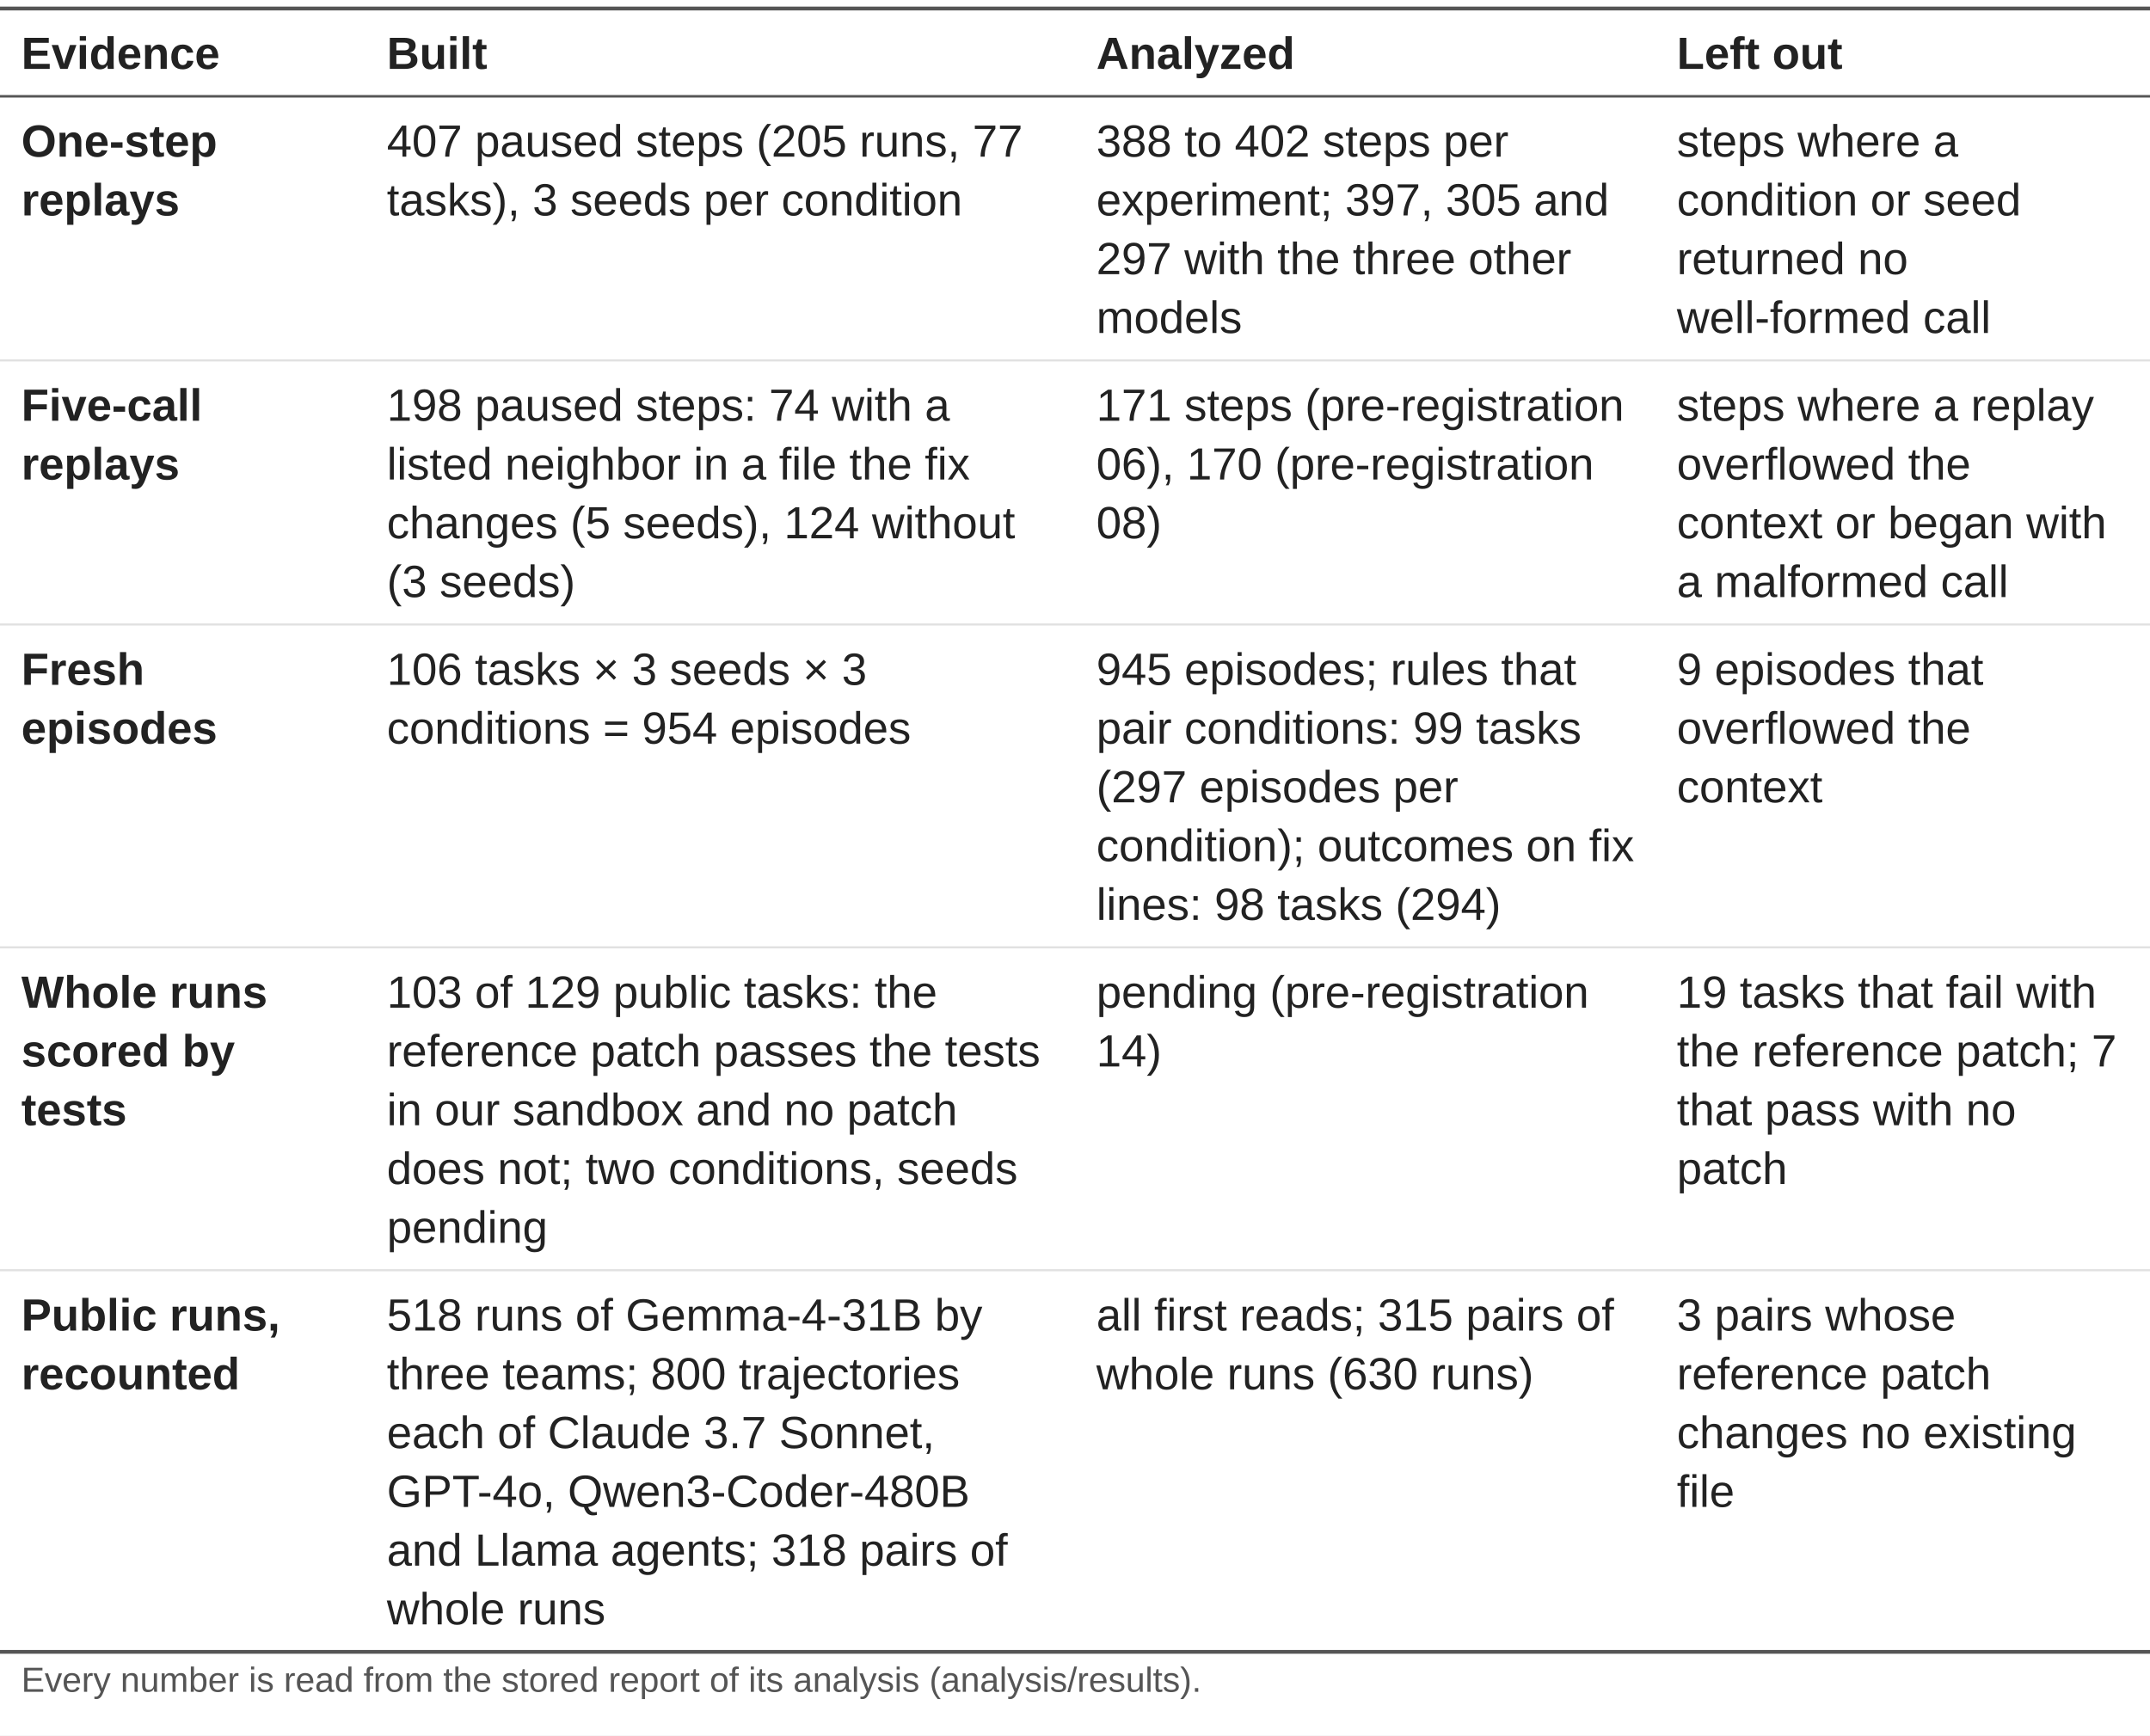
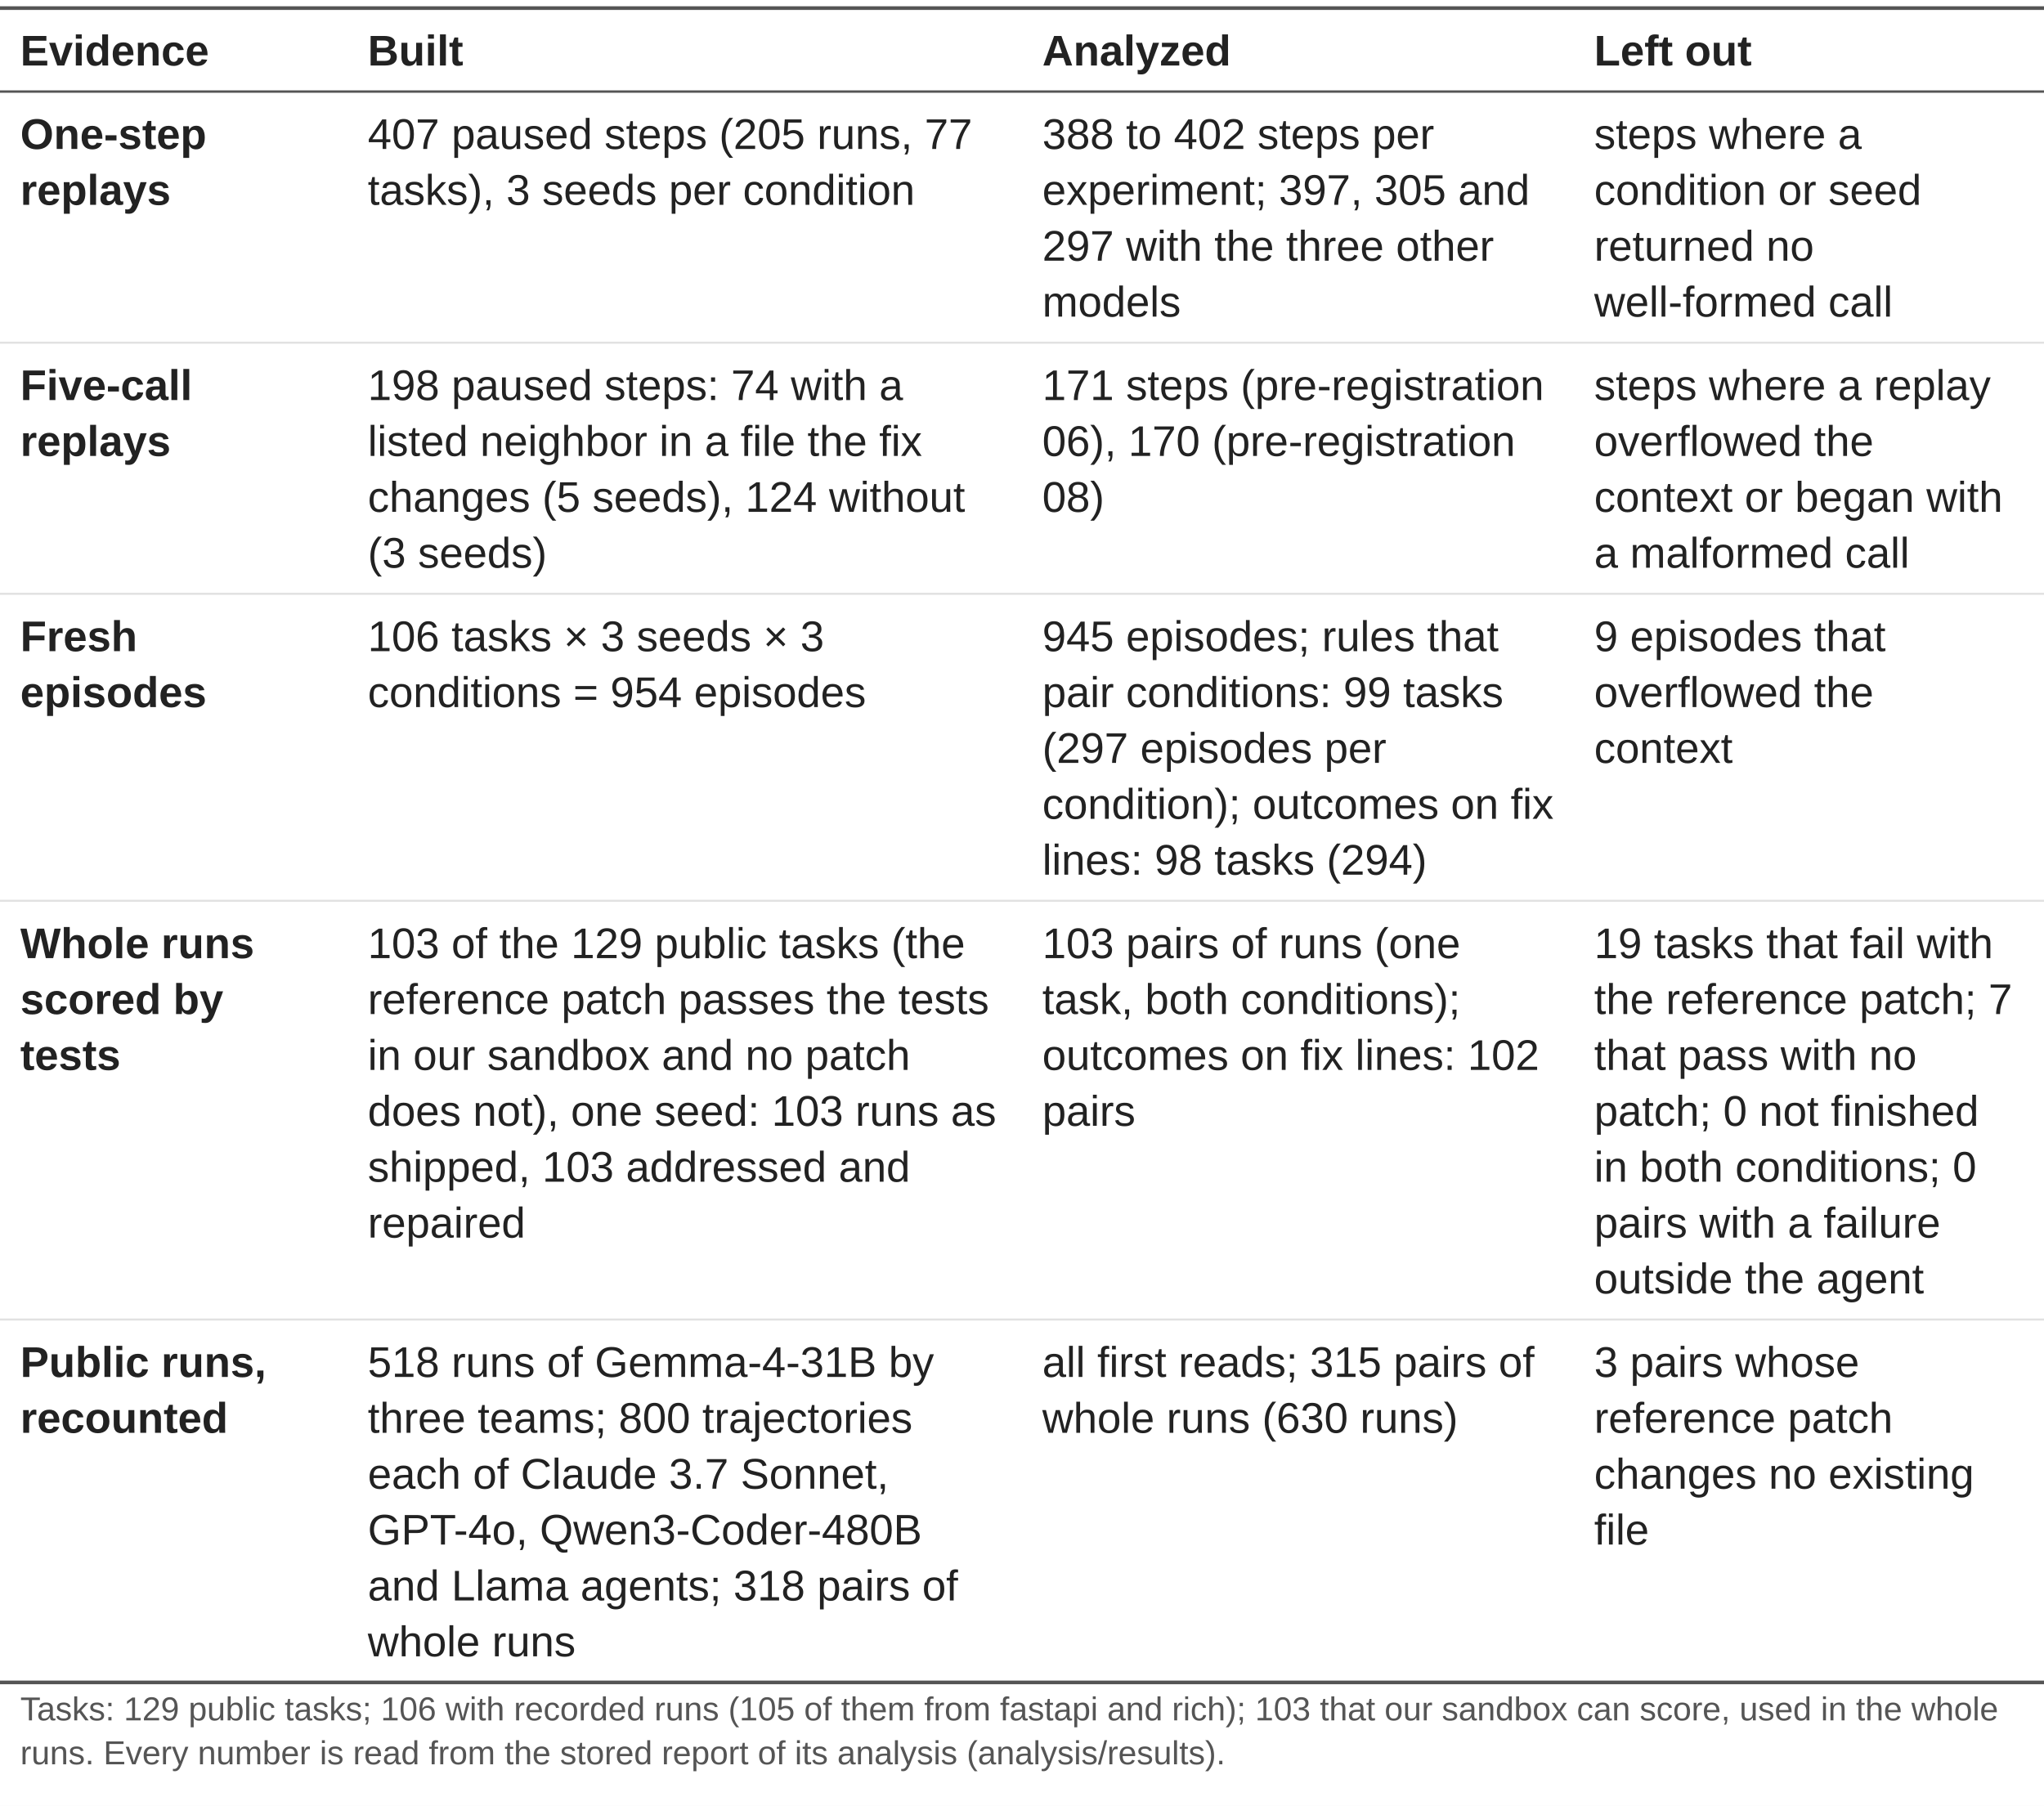
- <svg xmlns="http://www.w3.org/2000/svg" width="504pt" height="406.924pt" viewBox="0 0 504 406.924" version="1.1">
+ <svg xmlns="http://www.w3.org/2000/svg" width="504pt" height="445.308pt" viewBox="0 0 504 445.308" version="1.1">
  <defs>
    <style type="text/css">*{stroke-linejoin: round; stroke-linecap: butt}</style>
  </defs>
  <g id="figure_1">
    <g id="patch_1">
-       <path d="M 0 406.924  L 504 406.924  L 504 0  L 0 0  z " style="fill: #ffffff" />
+       <path d="M 0 445.308  L 504 445.308  L 504 0  L 0 0  z " style="fill: #ffffff" />
    </g>
    <g id="axes_1">
      <g id="line2d_1">
-         <path d="M 0 2  L 504 2  " clip-path="url(#p4edf247811)" style="fill: none; stroke: #555555; stroke-width: 0.9; stroke-linecap: square" />
+         <path d="M 0 2  L 504 2  " clip-path="url(#p9f877803d9)" style="fill: none; stroke: #555555; stroke-width: 0.9; stroke-linecap: square" />
      </g>
      <g id="line2d_2">
-         <path d="M 0 22.58  L 504 22.58  " clip-path="url(#p4edf247811)" style="fill: none; stroke: #555555; stroke-width: 0.6; stroke-linecap: square" />
+         <path d="M 0 22.58  L 504 22.58  " clip-path="url(#p9f877803d9)" style="fill: none; stroke: #555555; stroke-width: 0.6; stroke-linecap: square" />
      </g>
      <g id="line2d_3">
-         <path d="M 0 84.5  L 504 84.5  " clip-path="url(#p4edf247811)" style="fill: none; stroke: #e1e1e1; stroke-width: 0.5; stroke-linecap: square" />
+         <path d="M 0 84.5  L 504 84.5  " clip-path="url(#p9f877803d9)" style="fill: none; stroke: #e1e1e1; stroke-width: 0.5; stroke-linecap: square" />
      </g>
      <g id="line2d_4">
-         <path d="M 0 146.42  L 504 146.42  " clip-path="url(#p4edf247811)" style="fill: none; stroke: #e1e1e1; stroke-width: 0.5; stroke-linecap: square" />
+         <path d="M 0 146.42  L 504 146.42  " clip-path="url(#p9f877803d9)" style="fill: none; stroke: #e1e1e1; stroke-width: 0.5; stroke-linecap: square" />
      </g>
      <g id="line2d_5">
-         <path d="M 0 222.12  L 504 222.12  " clip-path="url(#p4edf247811)" style="fill: none; stroke: #e1e1e1; stroke-width: 0.5; stroke-linecap: square" />
+         <path d="M 0 222.12  L 504 222.12  " clip-path="url(#p9f877803d9)" style="fill: none; stroke: #e1e1e1; stroke-width: 0.5; stroke-linecap: square" />
      </g>
      <g id="line2d_6">
-         <path d="M 0 297.82  L 504 297.82  " clip-path="url(#p4edf247811)" style="fill: none; stroke: #e1e1e1; stroke-width: 0.5; stroke-linecap: square" />
+         <path d="M 0 325.38  L 504 325.38  " clip-path="url(#p9f877803d9)" style="fill: none; stroke: #e1e1e1; stroke-width: 0.5; stroke-linecap: square" />
      </g>
      <g id="line2d_7">
-         <path d="M 0 387.3  L 504 387.3  " clip-path="url(#p4edf247811)" style="fill: none; stroke: #e1e1e1; stroke-width: 0.5; stroke-linecap: square" />
+         <path d="M 0 414.86  L 504 414.86  " clip-path="url(#p9f877803d9)" style="fill: none; stroke: #e1e1e1; stroke-width: 0.5; stroke-linecap: square" />
      </g>
      <g id="line2d_8">
-         <path d="M 0 387.3  L 504 387.3  " clip-path="url(#p4edf247811)" style="fill: none; stroke: #555555; stroke-width: 0.9; stroke-linecap: square" />
+         <path d="M 0 414.86  L 504 414.86  " clip-path="url(#p9f877803d9)" style="fill: none; stroke: #555555; stroke-width: 0.9; stroke-linecap: square" />
      </g>
      <g id="text_1">
        <text style="font-weight: 700; font-size: 10.6px; font-family: 'Arial', 'Helvetica', 'DejaVu Sans', sans-serif; text-anchor: start; fill: #222222" x="5" y="16.148" transform="rotate(-0 5 16.1484)">Evidence</text>
      </g>
      <g id="text_2">
        <text style="font-weight: 700; font-size: 10.6px; font-family: 'Arial', 'Helvetica', 'DejaVu Sans', sans-serif; text-anchor: start; fill: #222222" x="90.68" y="16.148" transform="rotate(-0 90.68 16.1484)">Built</text>
      </g>
      <g id="text_3">
        <text style="font-weight: 700; font-size: 10.6px; font-family: 'Arial', 'Helvetica', 'DejaVu Sans', sans-serif; text-anchor: start; fill: #222222" x="257" y="16.148" transform="rotate(-0 257 16.1484)">Analyzed</text>
      </g>
      <g id="text_4">
        <text style="font-weight: 700; font-size: 10.6px; font-family: 'Arial', 'Helvetica', 'DejaVu Sans', sans-serif; text-anchor: start; fill: #222222" x="393.08" y="16.148" transform="rotate(-0 393.08 16.1484)">Left out</text>
      </g>
      <g id="text_5">
        <text style="font-weight: 700; font-size: 10.6px; font-family: 'Arial', 'Helvetica', 'DejaVu Sans', sans-serif; text-anchor: start; fill: #222222" x="5" y="36.728" transform="rotate(-0 5 36.7284)">One-step</text>
      </g>
      <g id="text_6">
        <text style="font-weight: 700; font-size: 10.6px; font-family: 'Arial', 'Helvetica', 'DejaVu Sans', sans-serif; text-anchor: start; fill: #222222" x="5" y="50.508" transform="rotate(-0 5 50.5084)">replays</text>
      </g>
      <g id="text_7">
        <text style="font-size: 10.6px; font-family: 'Arial', 'Helvetica', 'DejaVu Sans', sans-serif; text-anchor: start; fill: #222222" x="90.68" y="36.728" transform="rotate(-0 90.68 36.7284)">407 paused steps (205 runs, 77</text>
      </g>
      <g id="text_8">
        <text style="font-size: 10.6px; font-family: 'Arial', 'Helvetica', 'DejaVu Sans', sans-serif; text-anchor: start; fill: #222222" x="90.68" y="50.508" transform="rotate(-0 90.68 50.5084)">tasks), 3 seeds per condition</text>
      </g>
      <g id="text_9">
        <text style="font-size: 10.6px; font-family: 'Arial', 'Helvetica', 'DejaVu Sans', sans-serif; text-anchor: start; fill: #222222" x="257" y="36.728" transform="rotate(-0 257 36.7284)">388 to 402 steps per</text>
      </g>
      <g id="text_10">
        <text style="font-size: 10.6px; font-family: 'Arial', 'Helvetica', 'DejaVu Sans', sans-serif; text-anchor: start; fill: #222222" x="257" y="50.508" transform="rotate(-0 257 50.5084)">experiment; 397, 305 and</text>
      </g>
      <g id="text_11">
        <text style="font-size: 10.6px; font-family: 'Arial', 'Helvetica', 'DejaVu Sans', sans-serif; text-anchor: start; fill: #222222" x="257" y="64.288" transform="rotate(-0 257 64.2884)">297 with the three other</text>
      </g>
      <g id="text_12">
        <text style="font-size: 10.6px; font-family: 'Arial', 'Helvetica', 'DejaVu Sans', sans-serif; text-anchor: start; fill: #222222" x="257" y="78.068" transform="rotate(-0 257 78.0684)">models</text>
      </g>
      <g id="text_13">
        <text style="font-size: 10.6px; font-family: 'Arial', 'Helvetica', 'DejaVu Sans', sans-serif; text-anchor: start; fill: #222222" x="393.08" y="36.728" transform="rotate(-0 393.08 36.7284)">steps where a</text>
      </g>
      <g id="text_14">
        <text style="font-size: 10.6px; font-family: 'Arial', 'Helvetica', 'DejaVu Sans', sans-serif; text-anchor: start; fill: #222222" x="393.08" y="50.508" transform="rotate(-0 393.08 50.5084)">condition or seed</text>
      </g>
      <g id="text_15">
        <text style="font-size: 10.6px; font-family: 'Arial', 'Helvetica', 'DejaVu Sans', sans-serif; text-anchor: start; fill: #222222" x="393.08" y="64.288" transform="rotate(-0 393.08 64.2884)">returned no</text>
      </g>
      <g id="text_16">
        <text style="font-size: 10.6px; font-family: 'Arial', 'Helvetica', 'DejaVu Sans', sans-serif; text-anchor: start; fill: #222222" x="393.08" y="78.068" transform="rotate(-0 393.08 78.0684)">well-formed call</text>
      </g>
      <g id="text_17">
        <text style="font-weight: 700; font-size: 10.6px; font-family: 'Arial', 'Helvetica', 'DejaVu Sans', sans-serif; text-anchor: start; fill: #222222" x="5" y="98.648" transform="rotate(-0 5 98.6484)">Five-call</text>
      </g>
      <g id="text_18">
        <text style="font-weight: 700; font-size: 10.6px; font-family: 'Arial', 'Helvetica', 'DejaVu Sans', sans-serif; text-anchor: start; fill: #222222" x="5" y="112.428" transform="rotate(-0 5 112.4284)">replays</text>
      </g>
      <g id="text_19">
        <text style="font-size: 10.6px; font-family: 'Arial', 'Helvetica', 'DejaVu Sans', sans-serif; text-anchor: start; fill: #222222" x="90.68" y="98.648" transform="rotate(-0 90.68 98.6484)">198 paused steps: 74 with a</text>
      </g>
      <g id="text_20">
        <text style="font-size: 10.6px; font-family: 'Arial', 'Helvetica', 'DejaVu Sans', sans-serif; text-anchor: start; fill: #222222" x="90.68" y="112.428" transform="rotate(-0 90.68 112.4284)">listed neighbor in a file the fix</text>
      </g>
      <g id="text_21">
        <text style="font-size: 10.6px; font-family: 'Arial', 'Helvetica', 'DejaVu Sans', sans-serif; text-anchor: start; fill: #222222" x="90.68" y="126.208" transform="rotate(-0 90.68 126.2084)">changes (5 seeds), 124 without</text>
      </g>
      <g id="text_22">
        <text style="font-size: 10.6px; font-family: 'Arial', 'Helvetica', 'DejaVu Sans', sans-serif; text-anchor: start; fill: #222222" x="90.68" y="139.988" transform="rotate(-0 90.68 139.9884)">(3 seeds)</text>
      </g>
      <g id="text_23">
        <text style="font-size: 10.6px; font-family: 'Arial', 'Helvetica', 'DejaVu Sans', sans-serif; text-anchor: start; fill: #222222" x="257" y="98.648" transform="rotate(-0 257 98.6484)">171 steps (pre-registration</text>
      </g>
      <g id="text_24">
        <text style="font-size: 10.6px; font-family: 'Arial', 'Helvetica', 'DejaVu Sans', sans-serif; text-anchor: start; fill: #222222" x="257" y="112.428" transform="rotate(-0 257 112.4284)">06), 170 (pre-registration</text>
      </g>
      <g id="text_25">
        <text style="font-size: 10.6px; font-family: 'Arial', 'Helvetica', 'DejaVu Sans', sans-serif; text-anchor: start; fill: #222222" x="257" y="126.208" transform="rotate(-0 257 126.2084)">08)</text>
      </g>
      <g id="text_26">
        <text style="font-size: 10.6px; font-family: 'Arial', 'Helvetica', 'DejaVu Sans', sans-serif; text-anchor: start; fill: #222222" x="393.08" y="98.648" transform="rotate(-0 393.08 98.6484)">steps where a replay</text>
      </g>
      <g id="text_27">
        <text style="font-size: 10.6px; font-family: 'Arial', 'Helvetica', 'DejaVu Sans', sans-serif; text-anchor: start; fill: #222222" x="393.08" y="112.428" transform="rotate(-0 393.08 112.4284)">overflowed the</text>
      </g>
      <g id="text_28">
        <text style="font-size: 10.6px; font-family: 'Arial', 'Helvetica', 'DejaVu Sans', sans-serif; text-anchor: start; fill: #222222" x="393.08" y="126.208" transform="rotate(-0 393.08 126.2084)">context or began with</text>
      </g>
      <g id="text_29">
        <text style="font-size: 10.6px; font-family: 'Arial', 'Helvetica', 'DejaVu Sans', sans-serif; text-anchor: start; fill: #222222" x="393.08" y="139.988" transform="rotate(-0 393.08 139.9884)">a malformed call</text>
      </g>
      <g id="text_30">
        <text style="font-weight: 700; font-size: 10.6px; font-family: 'Arial', 'Helvetica', 'DejaVu Sans', sans-serif; text-anchor: start; fill: #222222" x="5" y="160.568" transform="rotate(-0 5 160.5684)">Fresh</text>
      </g>
      <g id="text_31">
        <text style="font-weight: 700; font-size: 10.6px; font-family: 'Arial', 'Helvetica', 'DejaVu Sans', sans-serif; text-anchor: start; fill: #222222" x="5" y="174.348" transform="rotate(-0 5 174.3484)">episodes</text>
      </g>
      <g id="text_32">
        <text style="font-size: 10.6px; font-family: 'Arial', 'Helvetica', 'DejaVu Sans', sans-serif; text-anchor: start; fill: #222222" x="90.68" y="160.568" transform="rotate(-0 90.68 160.5684)">106 tasks × 3 seeds × 3</text>
      </g>
      <g id="text_33">
        <text style="font-size: 10.6px; font-family: 'Arial', 'Helvetica', 'DejaVu Sans', sans-serif; text-anchor: start; fill: #222222" x="90.68" y="174.348" transform="rotate(-0 90.68 174.3484)">conditions = 954 episodes</text>
      </g>
      <g id="text_34">
        <text style="font-size: 10.6px; font-family: 'Arial', 'Helvetica', 'DejaVu Sans', sans-serif; text-anchor: start; fill: #222222" x="257" y="160.568" transform="rotate(-0 257 160.5684)">945 episodes; rules that</text>
      </g>
      <g id="text_35">
        <text style="font-size: 10.6px; font-family: 'Arial', 'Helvetica', 'DejaVu Sans', sans-serif; text-anchor: start; fill: #222222" x="257" y="174.348" transform="rotate(-0 257 174.3484)">pair conditions: 99 tasks</text>
      </g>
      <g id="text_36">
        <text style="font-size: 10.6px; font-family: 'Arial', 'Helvetica', 'DejaVu Sans', sans-serif; text-anchor: start; fill: #222222" x="257" y="188.128" transform="rotate(-0 257 188.1284)">(297 episodes per</text>
      </g>
      <g id="text_37">
        <text style="font-size: 10.6px; font-family: 'Arial', 'Helvetica', 'DejaVu Sans', sans-serif; text-anchor: start; fill: #222222" x="257" y="201.908" transform="rotate(-0 257 201.9084)">condition); outcomes on fix</text>
      </g>
      <g id="text_38">
        <text style="font-size: 10.6px; font-family: 'Arial', 'Helvetica', 'DejaVu Sans', sans-serif; text-anchor: start; fill: #222222" x="257" y="215.688" transform="rotate(-0 257 215.6884)">lines: 98 tasks (294)</text>
      </g>
      <g id="text_39">
        <text style="font-size: 10.6px; font-family: 'Arial', 'Helvetica', 'DejaVu Sans', sans-serif; text-anchor: start; fill: #222222" x="393.08" y="160.568" transform="rotate(-0 393.08 160.5684)">9 episodes that</text>
      </g>
      <g id="text_40">
        <text style="font-size: 10.6px; font-family: 'Arial', 'Helvetica', 'DejaVu Sans', sans-serif; text-anchor: start; fill: #222222" x="393.08" y="174.348" transform="rotate(-0 393.08 174.3484)">overflowed the</text>
      </g>
      <g id="text_41">
        <text style="font-size: 10.6px; font-family: 'Arial', 'Helvetica', 'DejaVu Sans', sans-serif; text-anchor: start; fill: #222222" x="393.08" y="188.128" transform="rotate(-0 393.08 188.1284)">context</text>
      </g>
      <g id="text_42">
        <text style="font-weight: 700; font-size: 10.6px; font-family: 'Arial', 'Helvetica', 'DejaVu Sans', sans-serif; text-anchor: start; fill: #222222" x="5" y="236.268" transform="rotate(-0 5 236.2684)">Whole runs</text>
      </g>
      <g id="text_43">
        <text style="font-weight: 700; font-size: 10.6px; font-family: 'Arial', 'Helvetica', 'DejaVu Sans', sans-serif; text-anchor: start; fill: #222222" x="5" y="250.048" transform="rotate(-0 5 250.0484)">scored by</text>
      </g>
      <g id="text_44">
        <text style="font-weight: 700; font-size: 10.6px; font-family: 'Arial', 'Helvetica', 'DejaVu Sans', sans-serif; text-anchor: start; fill: #222222" x="5" y="263.828" transform="rotate(-0 5 263.8284)">tests</text>
      </g>
      <g id="text_45">
-         <text style="font-size: 10.6px; font-family: 'Arial', 'Helvetica', 'DejaVu Sans', sans-serif; text-anchor: start; fill: #222222" x="90.68" y="236.268" transform="rotate(-0 90.68 236.2684)">103 of 129 public tasks: the</text>
+         <text style="font-size: 10.6px; font-family: 'Arial', 'Helvetica', 'DejaVu Sans', sans-serif; text-anchor: start; fill: #222222" x="90.68" y="236.268" transform="rotate(-0 90.68 236.2684)">103 of the 129 public tasks (the</text>
      </g>
      <g id="text_46">
        <text style="font-size: 10.6px; font-family: 'Arial', 'Helvetica', 'DejaVu Sans', sans-serif; text-anchor: start; fill: #222222" x="90.68" y="250.048" transform="rotate(-0 90.68 250.0484)">reference patch passes the tests</text>
      </g>
      <g id="text_47">
        <text style="font-size: 10.6px; font-family: 'Arial', 'Helvetica', 'DejaVu Sans', sans-serif; text-anchor: start; fill: #222222" x="90.68" y="263.828" transform="rotate(-0 90.68 263.8284)">in our sandbox and no patch</text>
      </g>
      <g id="text_48">
-         <text style="font-size: 10.6px; font-family: 'Arial', 'Helvetica', 'DejaVu Sans', sans-serif; text-anchor: start; fill: #222222" x="90.68" y="277.608" transform="rotate(-0 90.68 277.6084)">does not; two conditions, seeds</text>
+         <text style="font-size: 10.6px; font-family: 'Arial', 'Helvetica', 'DejaVu Sans', sans-serif; text-anchor: start; fill: #222222" x="90.68" y="277.608" transform="rotate(-0 90.68 277.6084)">does not), one seed: 103 runs as</text>
      </g>
      <g id="text_49">
-         <text style="font-size: 10.6px; font-family: 'Arial', 'Helvetica', 'DejaVu Sans', sans-serif; text-anchor: start; fill: #222222" x="90.68" y="291.388" transform="rotate(-0 90.68 291.3884)">pending</text>
+         <text style="font-size: 10.6px; font-family: 'Arial', 'Helvetica', 'DejaVu Sans', sans-serif; text-anchor: start; fill: #222222" x="90.68" y="291.388" transform="rotate(-0 90.68 291.3884)">shipped, 103 addressed and</text>
      </g>
      <g id="text_50">
-         <text style="font-size: 10.6px; font-family: 'Arial', 'Helvetica', 'DejaVu Sans', sans-serif; text-anchor: start; fill: #222222" x="257" y="236.268" transform="rotate(-0 257 236.2684)">pending (pre-registration</text>
+         <text style="font-size: 10.6px; font-family: 'Arial', 'Helvetica', 'DejaVu Sans', sans-serif; text-anchor: start; fill: #222222" x="90.68" y="305.168" transform="rotate(-0 90.68 305.1684)">repaired</text>
      </g>
      <g id="text_51">
-         <text style="font-size: 10.6px; font-family: 'Arial', 'Helvetica', 'DejaVu Sans', sans-serif; text-anchor: start; fill: #222222" x="257" y="250.048" transform="rotate(-0 257 250.0484)">14)</text>
+         <text style="font-size: 10.6px; font-family: 'Arial', 'Helvetica', 'DejaVu Sans', sans-serif; text-anchor: start; fill: #222222" x="257" y="236.268" transform="rotate(-0 257 236.2684)">103 pairs of runs (one</text>
      </g>
      <g id="text_52">
+         <text style="font-size: 10.6px; font-family: 'Arial', 'Helvetica', 'DejaVu Sans', sans-serif; text-anchor: start; fill: #222222" x="257" y="250.048" transform="rotate(-0 257 250.0484)">task, both conditions);</text>
+       </g>
+       <g id="text_53">
+         <text style="font-size: 10.6px; font-family: 'Arial', 'Helvetica', 'DejaVu Sans', sans-serif; text-anchor: start; fill: #222222" x="257" y="263.828" transform="rotate(-0 257 263.8284)">outcomes on fix lines: 102</text>
+       </g>
+       <g id="text_54">
+         <text style="font-size: 10.6px; font-family: 'Arial', 'Helvetica', 'DejaVu Sans', sans-serif; text-anchor: start; fill: #222222" x="257" y="277.608" transform="rotate(-0 257 277.6084)">pairs</text>
+       </g>
+       <g id="text_55">
        <text style="font-size: 10.6px; font-family: 'Arial', 'Helvetica', 'DejaVu Sans', sans-serif; text-anchor: start; fill: #222222" x="393.08" y="236.268" transform="rotate(-0 393.08 236.2684)">19 tasks that fail with</text>
      </g>
-       <g id="text_53">
+       <g id="text_56">
        <text style="font-size: 10.6px; font-family: 'Arial', 'Helvetica', 'DejaVu Sans', sans-serif; text-anchor: start; fill: #222222" x="393.08" y="250.048" transform="rotate(-0 393.08 250.0484)">the reference patch; 7</text>
      </g>
-       <g id="text_54">
+       <g id="text_57">
        <text style="font-size: 10.6px; font-family: 'Arial', 'Helvetica', 'DejaVu Sans', sans-serif; text-anchor: start; fill: #222222" x="393.08" y="263.828" transform="rotate(-0 393.08 263.8284)">that pass with no</text>
      </g>
-       <g id="text_55">
-         <text style="font-size: 10.6px; font-family: 'Arial', 'Helvetica', 'DejaVu Sans', sans-serif; text-anchor: start; fill: #222222" x="393.08" y="277.608" transform="rotate(-0 393.08 277.6084)">patch</text>
-       </g>
-       <g id="text_56">
-         <text style="font-weight: 700; font-size: 10.6px; font-family: 'Arial', 'Helvetica', 'DejaVu Sans', sans-serif; text-anchor: start; fill: #222222" x="5" y="311.968" transform="rotate(-0 5 311.9684)">Public runs,</text>
-       </g>
-       <g id="text_57">
-         <text style="font-weight: 700; font-size: 10.6px; font-family: 'Arial', 'Helvetica', 'DejaVu Sans', sans-serif; text-anchor: start; fill: #222222" x="5" y="325.748" transform="rotate(-0 5 325.7484)">recounted</text>
-       </g>
      <g id="text_58">
-         <text style="font-size: 10.6px; font-family: 'Arial', 'Helvetica', 'DejaVu Sans', sans-serif; text-anchor: start; fill: #222222" x="90.68" y="311.968" transform="rotate(-0 90.68 311.9684)">518 runs of Gemma-4-31B by</text>
+         <text style="font-size: 10.6px; font-family: 'Arial', 'Helvetica', 'DejaVu Sans', sans-serif; text-anchor: start; fill: #222222" x="393.08" y="277.608" transform="rotate(-0 393.08 277.6084)">patch; 0 not finished</text>
      </g>
      <g id="text_59">
-         <text style="font-size: 10.6px; font-family: 'Arial', 'Helvetica', 'DejaVu Sans', sans-serif; text-anchor: start; fill: #222222" x="90.68" y="325.748" transform="rotate(-0 90.68 325.7484)">three teams; 800 trajectories</text>
+         <text style="font-size: 10.6px; font-family: 'Arial', 'Helvetica', 'DejaVu Sans', sans-serif; text-anchor: start; fill: #222222" x="393.08" y="291.388" transform="rotate(-0 393.08 291.3884)">in both conditions; 0</text>
      </g>
      <g id="text_60">
-         <text style="font-size: 10.6px; font-family: 'Arial', 'Helvetica', 'DejaVu Sans', sans-serif; text-anchor: start; fill: #222222" x="90.68" y="339.528" transform="rotate(-0 90.68 339.5284)">each of Claude 3.7 Sonnet,</text>
+         <text style="font-size: 10.6px; font-family: 'Arial', 'Helvetica', 'DejaVu Sans', sans-serif; text-anchor: start; fill: #222222" x="393.08" y="305.168" transform="rotate(-0 393.08 305.1684)">pairs with a failure</text>
      </g>
      <g id="text_61">
-         <text style="font-size: 10.6px; font-family: 'Arial', 'Helvetica', 'DejaVu Sans', sans-serif; text-anchor: start; fill: #222222" x="90.68" y="353.308" transform="rotate(-0 90.68 353.3084)">GPT-4o, Qwen3-Coder-480B</text>
+         <text style="font-size: 10.6px; font-family: 'Arial', 'Helvetica', 'DejaVu Sans', sans-serif; text-anchor: start; fill: #222222" x="393.08" y="318.948" transform="rotate(-0 393.08 318.9484)">outside the agent</text>
      </g>
      <g id="text_62">
-         <text style="font-size: 10.6px; font-family: 'Arial', 'Helvetica', 'DejaVu Sans', sans-serif; text-anchor: start; fill: #222222" x="90.68" y="367.088" transform="rotate(-0 90.68 367.0884)">and Llama agents; 318 pairs of</text>
+         <text style="font-weight: 700; font-size: 10.6px; font-family: 'Arial', 'Helvetica', 'DejaVu Sans', sans-serif; text-anchor: start; fill: #222222" x="5" y="339.528" transform="rotate(-0 5 339.5284)">Public runs,</text>
      </g>
      <g id="text_63">
-         <text style="font-size: 10.6px; font-family: 'Arial', 'Helvetica', 'DejaVu Sans', sans-serif; text-anchor: start; fill: #222222" x="90.68" y="380.868" transform="rotate(-0 90.68 380.8684)">whole runs</text>
+         <text style="font-weight: 700; font-size: 10.6px; font-family: 'Arial', 'Helvetica', 'DejaVu Sans', sans-serif; text-anchor: start; fill: #222222" x="5" y="353.308" transform="rotate(-0 5 353.3084)">recounted</text>
      </g>
      <g id="text_64">
-         <text style="font-size: 10.6px; font-family: 'Arial', 'Helvetica', 'DejaVu Sans', sans-serif; text-anchor: start; fill: #222222" x="257" y="311.968" transform="rotate(-0 257 311.9684)">all first reads; 315 pairs of</text>
+         <text style="font-size: 10.6px; font-family: 'Arial', 'Helvetica', 'DejaVu Sans', sans-serif; text-anchor: start; fill: #222222" x="90.68" y="339.528" transform="rotate(-0 90.68 339.5284)">518 runs of Gemma-4-31B by</text>
      </g>
      <g id="text_65">
-         <text style="font-size: 10.6px; font-family: 'Arial', 'Helvetica', 'DejaVu Sans', sans-serif; text-anchor: start; fill: #222222" x="257" y="325.748" transform="rotate(-0 257 325.7484)">whole runs (630 runs)</text>
+         <text style="font-size: 10.6px; font-family: 'Arial', 'Helvetica', 'DejaVu Sans', sans-serif; text-anchor: start; fill: #222222" x="90.68" y="353.308" transform="rotate(-0 90.68 353.3084)">three teams; 800 trajectories</text>
      </g>
      <g id="text_66">
-         <text style="font-size: 10.6px; font-family: 'Arial', 'Helvetica', 'DejaVu Sans', sans-serif; text-anchor: start; fill: #222222" x="393.08" y="311.968" transform="rotate(-0 393.08 311.9684)">3 pairs whose</text>
+         <text style="font-size: 10.6px; font-family: 'Arial', 'Helvetica', 'DejaVu Sans', sans-serif; text-anchor: start; fill: #222222" x="90.68" y="367.088" transform="rotate(-0 90.68 367.0884)">each of Claude 3.7 Sonnet,</text>
      </g>
      <g id="text_67">
-         <text style="font-size: 10.6px; font-family: 'Arial', 'Helvetica', 'DejaVu Sans', sans-serif; text-anchor: start; fill: #222222" x="393.08" y="325.748" transform="rotate(-0 393.08 325.7484)">reference patch</text>
+         <text style="font-size: 10.6px; font-family: 'Arial', 'Helvetica', 'DejaVu Sans', sans-serif; text-anchor: start; fill: #222222" x="90.68" y="380.868" transform="rotate(-0 90.68 380.8684)">GPT-4o, Qwen3-Coder-480B</text>
      </g>
      <g id="text_68">
-         <text style="font-size: 10.6px; font-family: 'Arial', 'Helvetica', 'DejaVu Sans', sans-serif; text-anchor: start; fill: #222222" x="393.08" y="339.528" transform="rotate(-0 393.08 339.5284)">changes no existing</text>
+         <text style="font-size: 10.6px; font-family: 'Arial', 'Helvetica', 'DejaVu Sans', sans-serif; text-anchor: start; fill: #222222" x="90.68" y="394.648" transform="rotate(-0 90.68 394.6484)">and Llama agents; 318 pairs of</text>
      </g>
      <g id="text_69">
-         <text style="font-size: 10.6px; font-family: 'Arial', 'Helvetica', 'DejaVu Sans', sans-serif; text-anchor: start; fill: #222222" x="393.08" y="353.308" transform="rotate(-0 393.08 353.3084)">file</text>
+         <text style="font-size: 10.6px; font-family: 'Arial', 'Helvetica', 'DejaVu Sans', sans-serif; text-anchor: start; fill: #222222" x="90.68" y="408.428" transform="rotate(-0 90.68 408.4284)">whole runs</text>
      </g>
      <g id="text_70">
-         <text style="font-size: 8.2px; font-family: 'Arial', 'Helvetica', 'DejaVu Sans', sans-serif; text-anchor: start; fill: #555555" x="5" y="396.67" transform="rotate(-0 5 396.6698)">Every number is read from the stored report of its analysis (analysis/results).</text>
+         <text style="font-size: 10.6px; font-family: 'Arial', 'Helvetica', 'DejaVu Sans', sans-serif; text-anchor: start; fill: #222222" x="257" y="339.528" transform="rotate(-0 257 339.5284)">all first reads; 315 pairs of</text>
+       </g>
+       <g id="text_71">
+         <text style="font-size: 10.6px; font-family: 'Arial', 'Helvetica', 'DejaVu Sans', sans-serif; text-anchor: start; fill: #222222" x="257" y="353.308" transform="rotate(-0 257 353.3084)">whole runs (630 runs)</text>
+       </g>
+       <g id="text_72">
+         <text style="font-size: 10.6px; font-family: 'Arial', 'Helvetica', 'DejaVu Sans', sans-serif; text-anchor: start; fill: #222222" x="393.08" y="339.528" transform="rotate(-0 393.08 339.5284)">3 pairs whose</text>
+       </g>
+       <g id="text_73">
+         <text style="font-size: 10.6px; font-family: 'Arial', 'Helvetica', 'DejaVu Sans', sans-serif; text-anchor: start; fill: #222222" x="393.08" y="353.308" transform="rotate(-0 393.08 353.3084)">reference patch</text>
+       </g>
+       <g id="text_74">
+         <text style="font-size: 10.6px; font-family: 'Arial', 'Helvetica', 'DejaVu Sans', sans-serif; text-anchor: start; fill: #222222" x="393.08" y="367.088" transform="rotate(-0 393.08 367.0884)">changes no existing</text>
+       </g>
+       <g id="text_75">
+         <text style="font-size: 10.6px; font-family: 'Arial', 'Helvetica', 'DejaVu Sans', sans-serif; text-anchor: start; fill: #222222" x="393.08" y="380.868" transform="rotate(-0 393.08 380.8684)">file</text>
+       </g>
+       <g id="text_76">
+         <text style="font-size: 8.2px; font-family: 'Arial', 'Helvetica', 'DejaVu Sans', sans-serif; text-anchor: start; fill: #555555" x="5" y="424.23" transform="rotate(-0 5 424.2298)">Tasks: 129 public tasks; 106 with recorded runs (105 of them from fastapi and rich); 103 that our sandbox can score, used in the whole</text>
+       </g>
+       <g id="text_77">
+         <text style="font-size: 8.2px; font-family: 'Arial', 'Helvetica', 'DejaVu Sans', sans-serif; text-anchor: start; fill: #555555" x="5" y="435.054" transform="rotate(-0 5 435.0538)">runs. Every number is read from the stored report of its analysis (analysis/results).</text>
      </g>
    </g>
  </g>
  <defs>
-     <clipPath id="p4edf247811">
-       <rect x="0" y="0" width="504" height="406.924" />
+     <clipPath id="p9f877803d9">
+       <rect x="0" y="0" width="504" height="445.308" />
    </clipPath>
  </defs>
</svg>
